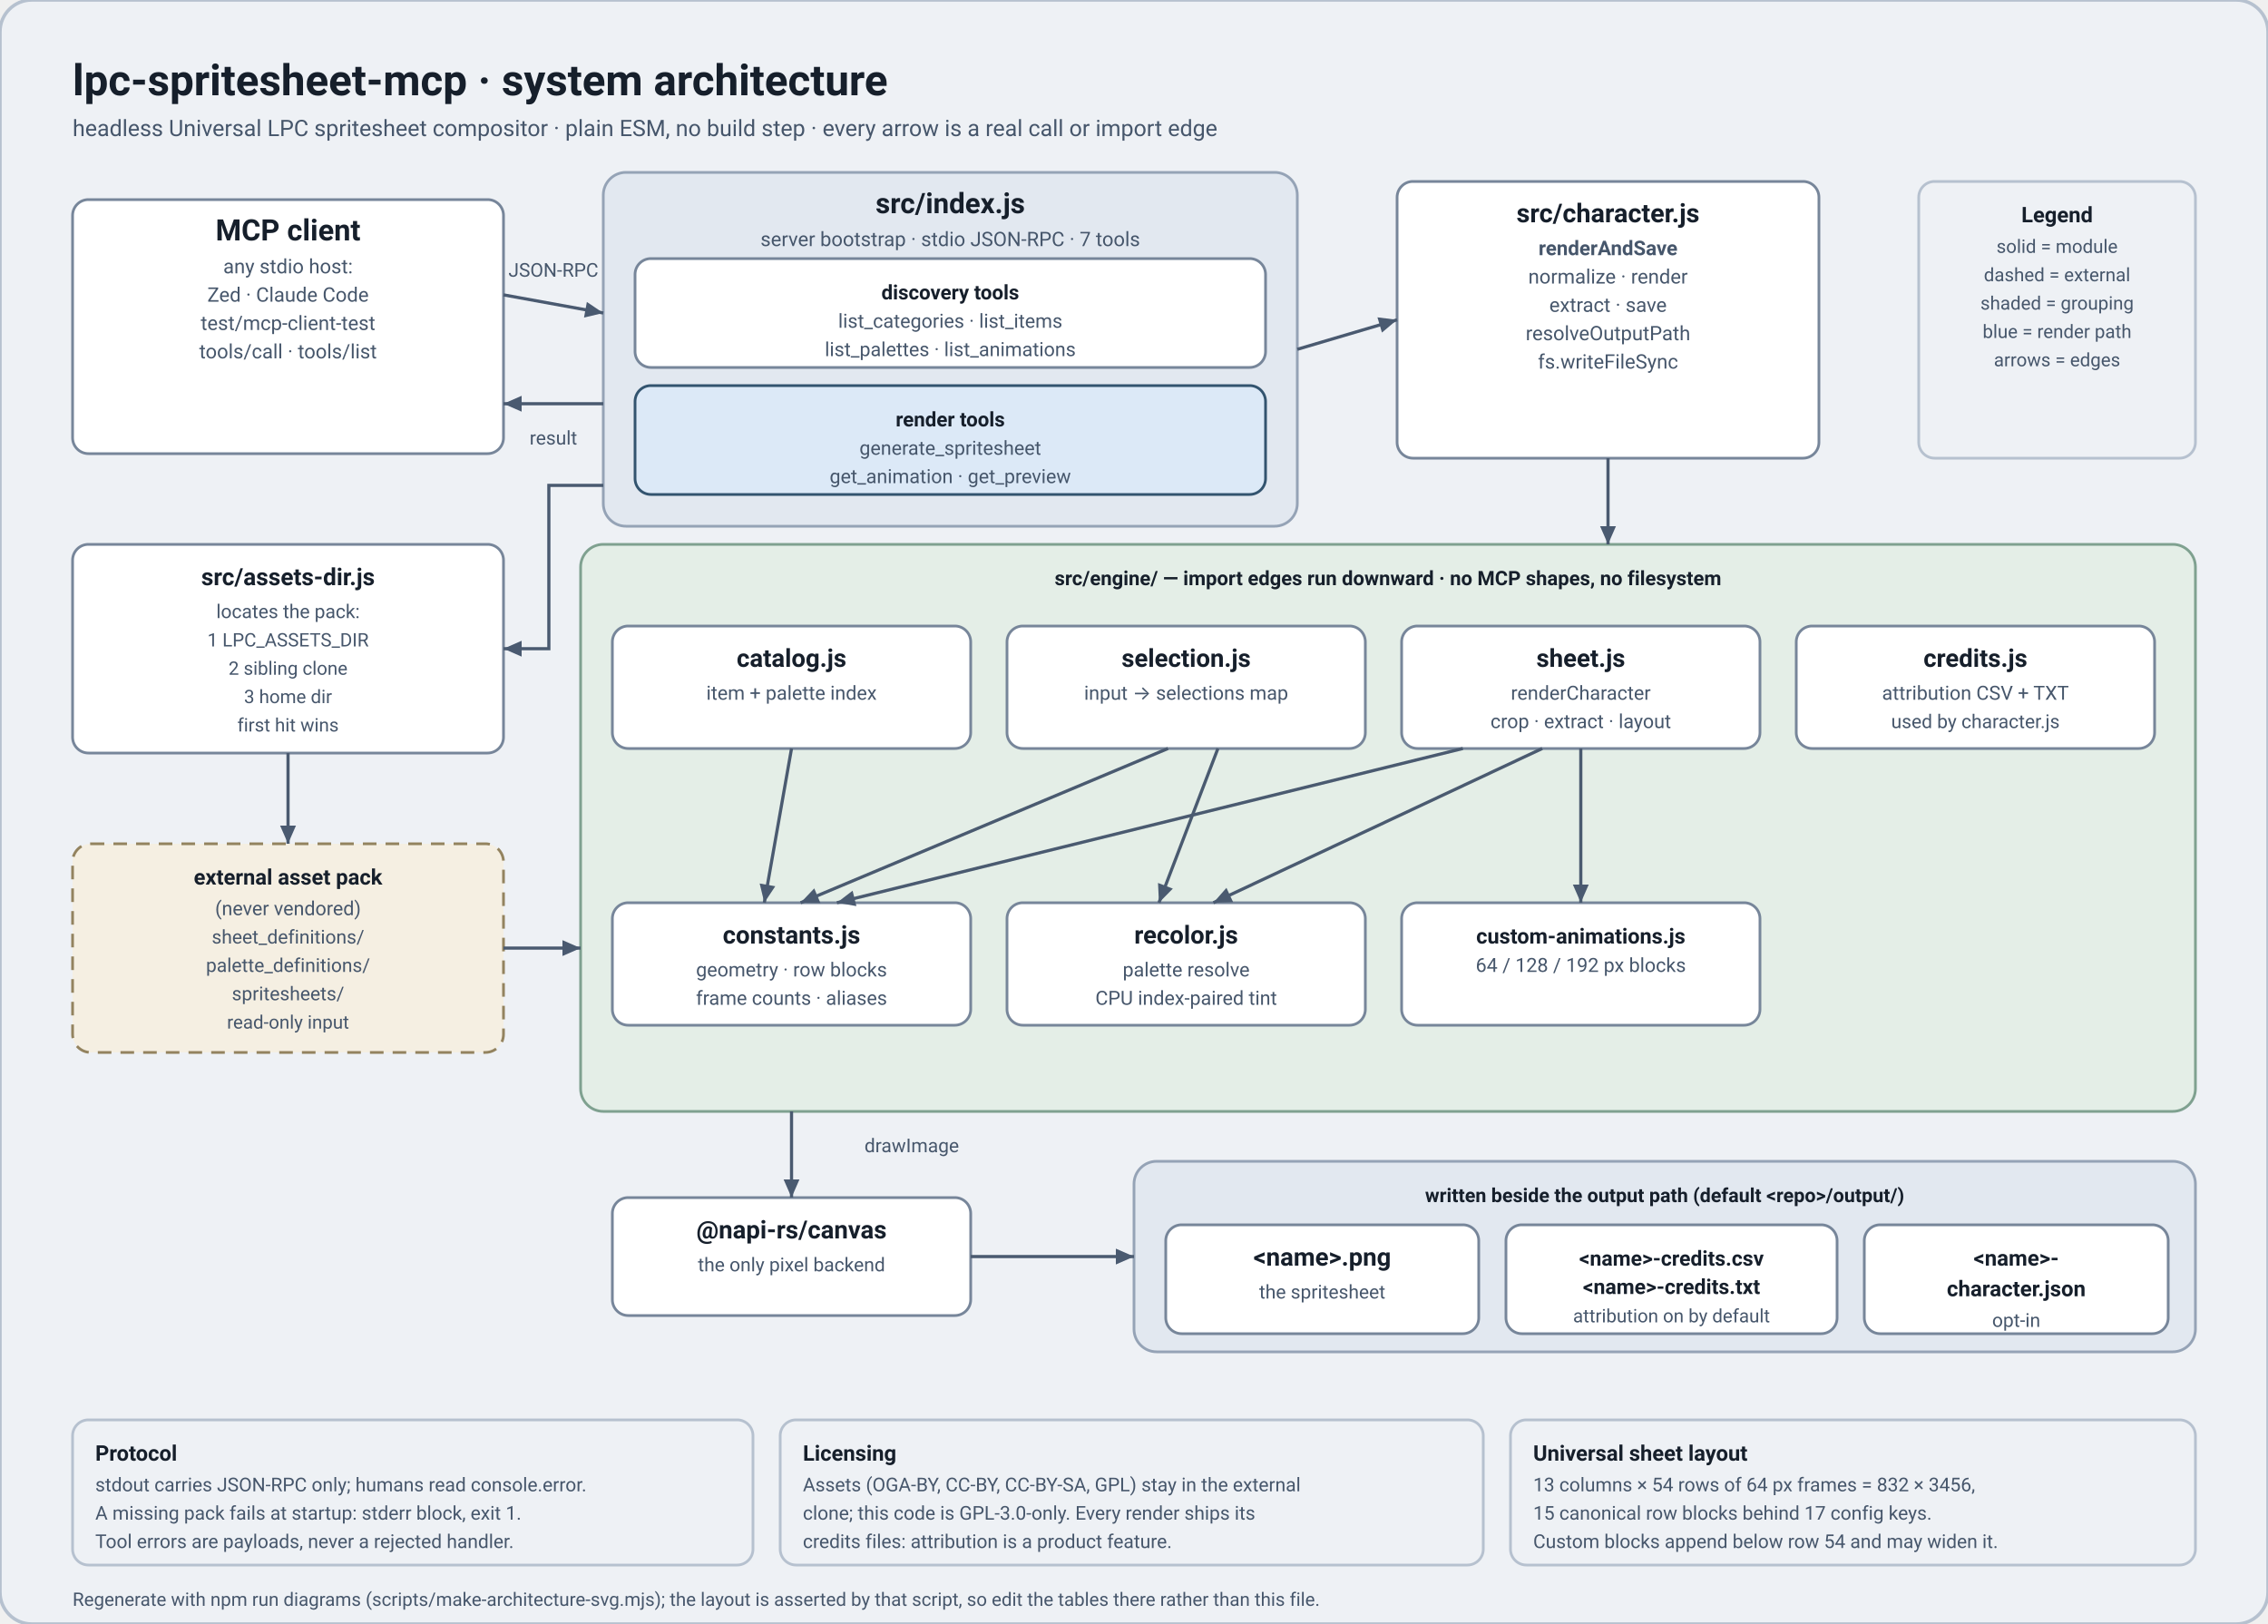
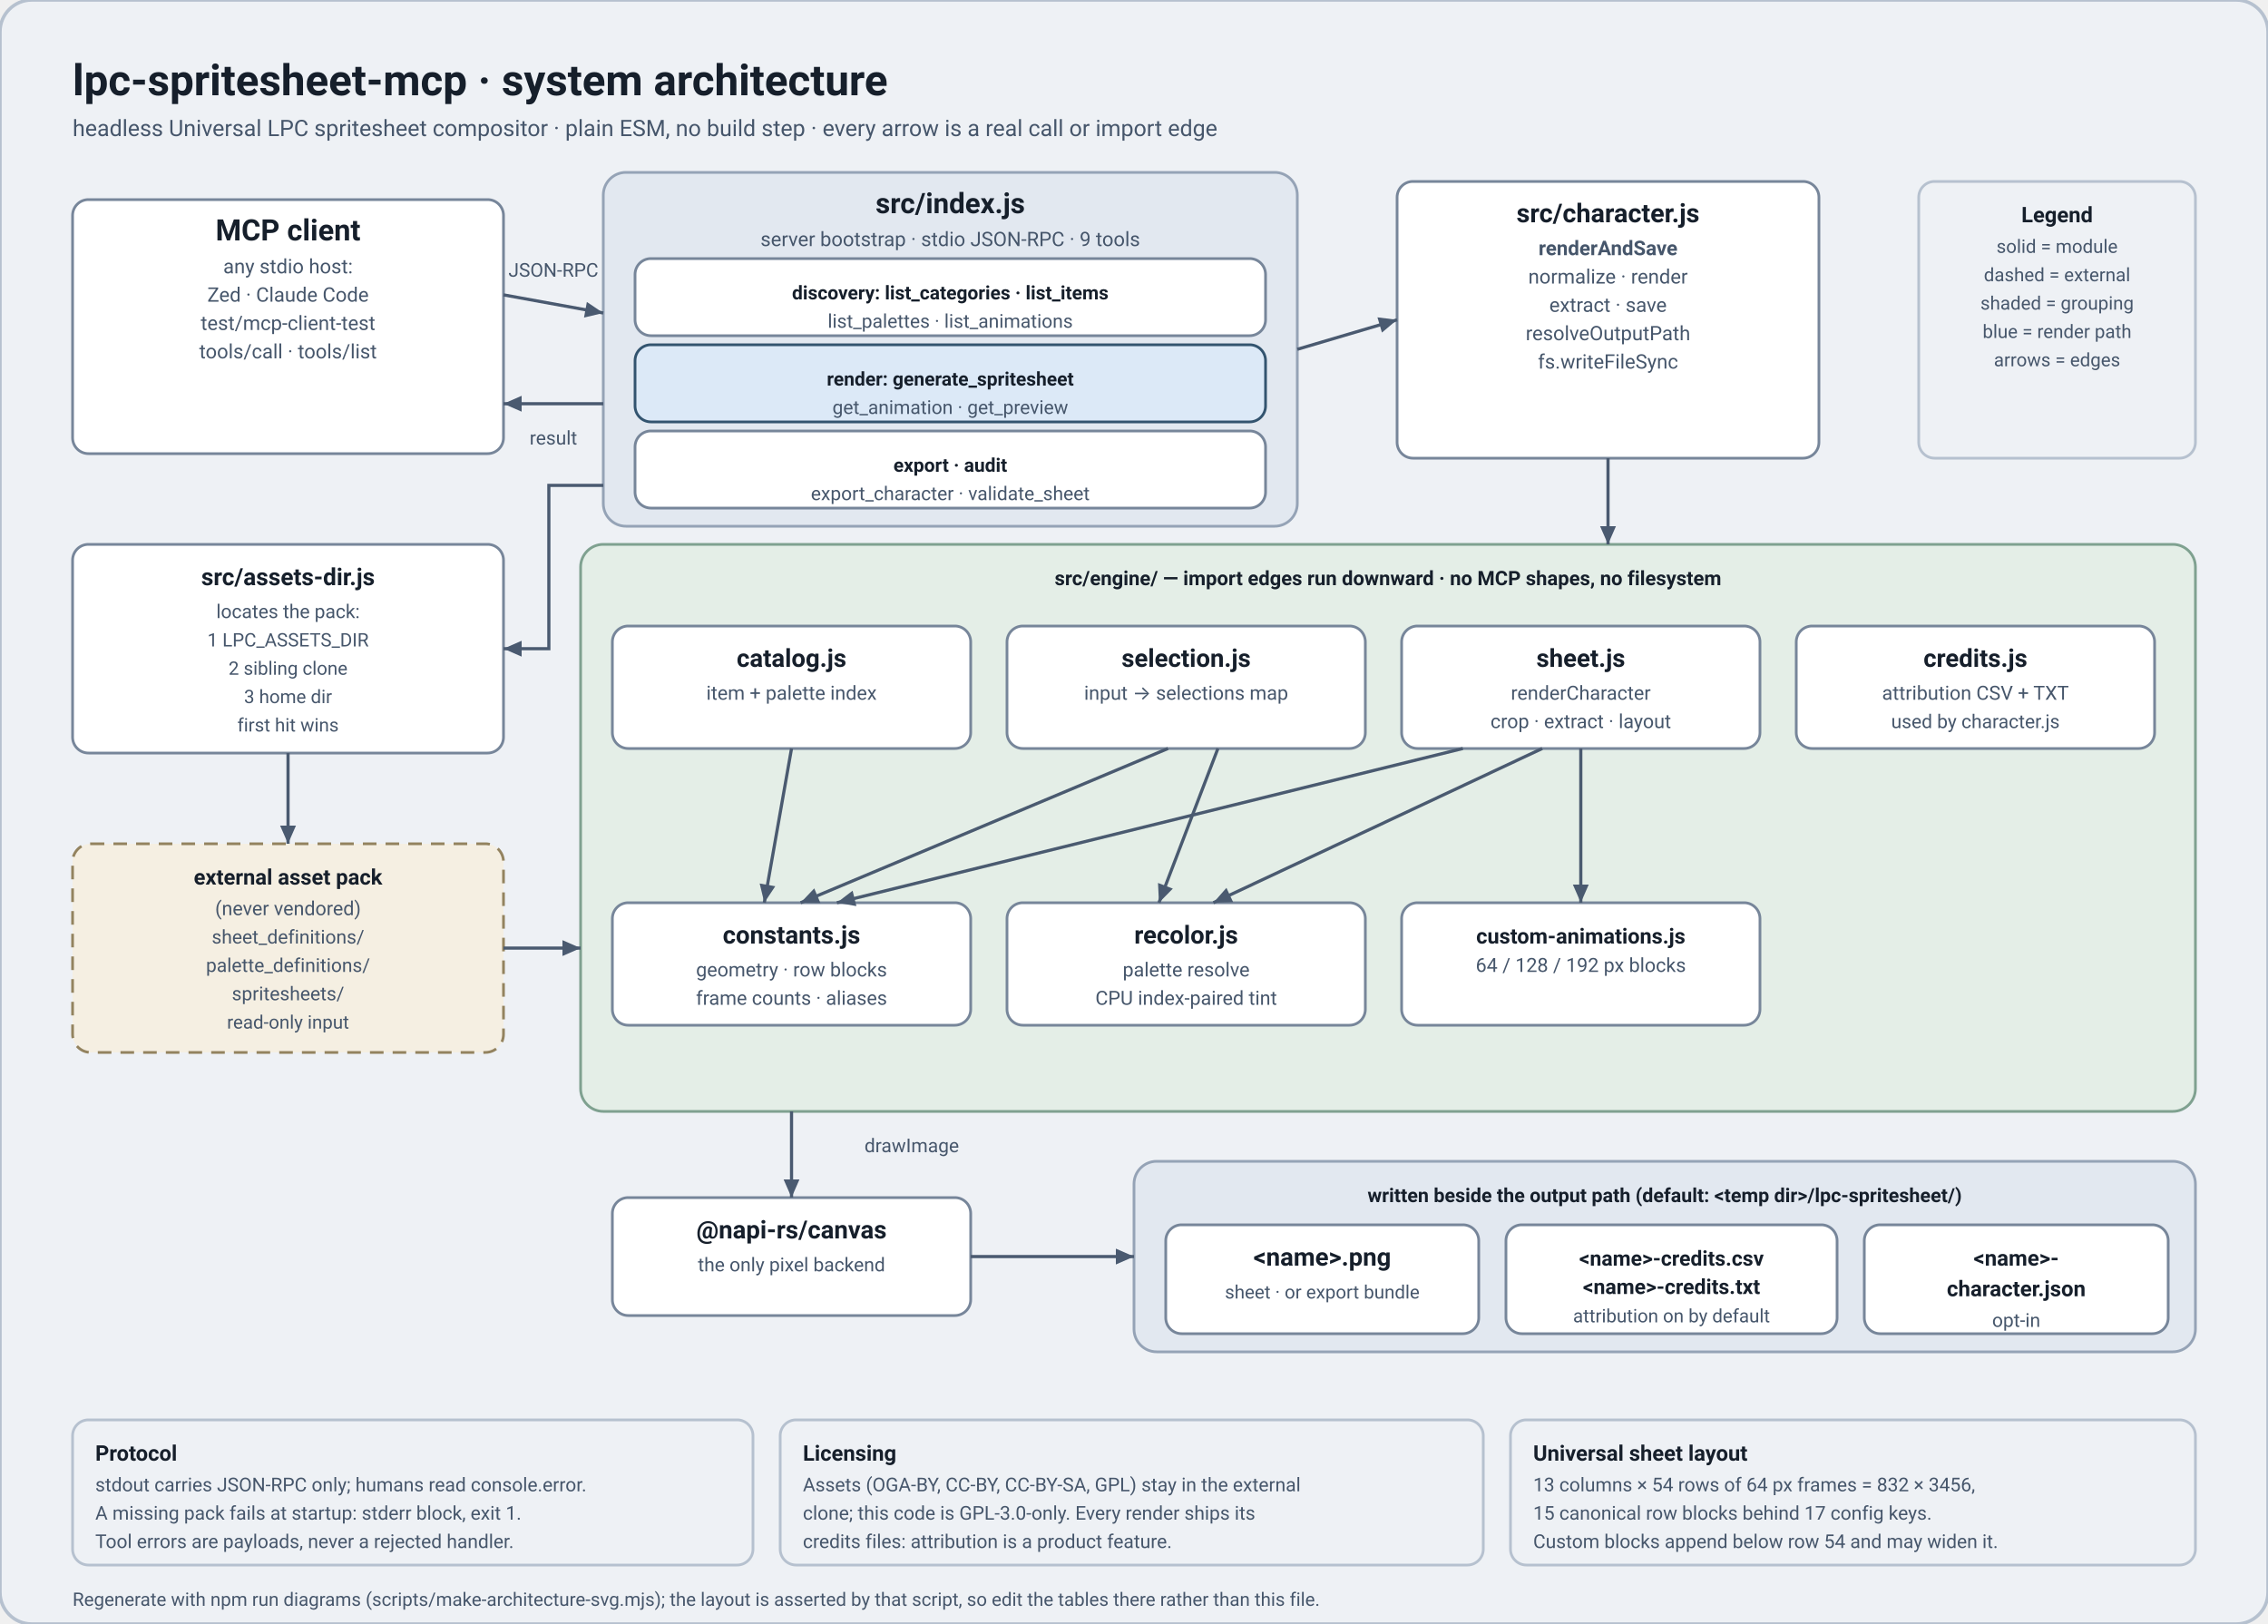
<svg xmlns="http://www.w3.org/2000/svg" width="1000" height="716" viewBox="0 0 1000 716" font-family="system-ui, -apple-system, 'Segoe UI', Roboto, sans-serif" role="img" aria-labelledby="arch-title arch-desc">
  <defs>
    <marker id="arrowhead" markerWidth="9" markerHeight="9" refX="8" refY="3.5" orient="auto-start-reverse" markerUnits="userSpaceOnUse">
      <path d="M0 0 L8 3.5 L0 7 z" fill="#4a5a70" />
    </marker>
  </defs>
  <rect x="0" y="0" width="1000" height="716" rx="14" fill="#eef1f5" stroke="#b6c1cf" stroke-width="1.5" />
  <text x="32" y="42" font-size="19" font-weight="bold" fill="#161f2b">lpc-spritesheet-mcp · system architecture</text>
  <text x="32" y="60" font-size="10" fill="#46566b">headless Universal LPC spritesheet compositor · plain ESM, no build step · every arrow is a real call or import edge</text>
  <g id="boxes">
    <rect x="32" y="88" width="190" height="112" rx="7" fill="#ffffff" stroke="#77869a" stroke-width="1.2" />
    <text x="127" y="106" text-anchor="middle" font-size="13" font-weight="bold" fill="#161f2b">MCP client</text>
    <text x="127" y="120.5" text-anchor="middle" font-size="8.8" font-weight="normal" fill="#46566b">any stdio host:</text>
    <text x="127" y="133" text-anchor="middle" font-size="8.8" font-weight="normal" fill="#46566b">Zed · Claude Code</text>
    <text x="127" y="145.5" text-anchor="middle" font-size="8.8" font-weight="normal" fill="#46566b">test/mcp-client-test</text>
    <text x="127" y="158" text-anchor="middle" font-size="8.8" font-weight="normal" fill="#46566b">tools/call · tools/list</text>
    <rect x="266" y="76" width="306" height="156" rx="10" fill="#e2e8f0" stroke="#95a3b6" stroke-width="1.2" />
    <text x="419" y="94" text-anchor="middle" font-size="12.5" font-weight="bold" fill="#161f2b">src/index.js</text>
-     <text x="419" y="108.5" text-anchor="middle" font-size="8.8" font-weight="normal" fill="#46566b">server bootstrap · stdio JSON-RPC · 7 tools</text>
-     <rect x="280" y="114" width="278" height="48" rx="7" fill="#ffffff" stroke="#77869a" stroke-width="1.2" />
-     <text x="419" y="132" text-anchor="middle" font-size="8.9" font-weight="bold" fill="#161f2b">discovery tools</text>
-     <text x="419" y="144.5" text-anchor="middle" font-size="8.6" font-weight="normal" fill="#46566b">list_categories · list_items</text>
-     <text x="419" y="157" text-anchor="middle" font-size="8.6" font-weight="normal" fill="#46566b">list_palettes · list_animations</text>
-     <rect x="280" y="170" width="278" height="48" rx="7" fill="#dce9f7" stroke="#33546f" stroke-width="1.2" />
-     <text x="419" y="188" text-anchor="middle" font-size="8.9" font-weight="bold" fill="#161f2b">render tools</text>
-     <text x="419" y="200.5" text-anchor="middle" font-size="8.6" font-weight="normal" fill="#46566b">generate_spritesheet</text>
-     <text x="419" y="213" text-anchor="middle" font-size="8.6" font-weight="normal" fill="#46566b">get_animation · get_preview</text>
+     <text x="419" y="108.5" text-anchor="middle" font-size="8.8" font-weight="normal" fill="#46566b">server bootstrap · stdio JSON-RPC · 9 tools</text>
+     <rect x="280" y="114" width="278" height="34" rx="7" fill="#ffffff" stroke="#77869a" stroke-width="1.2" />
+     <text x="419" y="132" text-anchor="middle" font-size="8.4" font-weight="bold" fill="#161f2b">discovery: list_categories · list_items</text>
+     <text x="419" y="144.5" text-anchor="middle" font-size="8.4" font-weight="normal" fill="#46566b">list_palettes · list_animations</text>
+     <rect x="280" y="152" width="278" height="34" rx="7" fill="#dce9f7" stroke="#33546f" stroke-width="1.2" />
+     <text x="419" y="170" text-anchor="middle" font-size="8.4" font-weight="bold" fill="#161f2b">render: generate_spritesheet</text>
+     <text x="419" y="182.5" text-anchor="middle" font-size="8.4" font-weight="normal" fill="#46566b">get_animation · get_preview</text>
+     <rect x="280" y="190" width="278" height="34" rx="7" fill="#ffffff" stroke="#77869a" stroke-width="1.2" />
+     <text x="419" y="208" text-anchor="middle" font-size="8.4" font-weight="bold" fill="#161f2b">export · audit</text>
+     <text x="419" y="220.5" text-anchor="middle" font-size="8.4" font-weight="normal" fill="#46566b">export_character · validate_sheet</text>
    <rect x="616" y="80" width="186" height="122" rx="7" fill="#ffffff" stroke="#77869a" stroke-width="1.2" />
    <text x="709" y="98" text-anchor="middle" font-size="11.5" font-weight="bold" fill="#161f2b">src/character.js</text>
    <text x="709" y="112.5" text-anchor="middle" font-size="8.9" font-weight="bold" fill="#46566b">renderAndSave</text>
    <text x="709" y="125" text-anchor="middle" font-size="8.8" font-weight="normal" fill="#46566b">normalize · render</text>
    <text x="709" y="137.5" text-anchor="middle" font-size="8.8" font-weight="normal" fill="#46566b">extract · save</text>
    <text x="709" y="150" text-anchor="middle" font-size="8.8" font-weight="normal" fill="#46566b">resolveOutputPath</text>
    <text x="709" y="162.5" text-anchor="middle" font-size="8.8" font-weight="normal" fill="#46566b">fs.writeFileSync</text>
    <rect x="846" y="80" width="122" height="122" rx="7" fill="#eef1f5" stroke="#b6c1cf" stroke-width="1.2" />
    <text x="907" y="98" text-anchor="middle" font-size="9.5" font-weight="bold" fill="#161f2b">Legend</text>
    <text x="907" y="111.5" text-anchor="middle" font-size="8.2" font-weight="normal" fill="#46566b">solid = module</text>
    <text x="907" y="124" text-anchor="middle" font-size="8.2" font-weight="normal" fill="#46566b">dashed = external</text>
    <text x="907" y="136.5" text-anchor="middle" font-size="8.2" font-weight="normal" fill="#46566b">shaded = grouping</text>
    <text x="907" y="149" text-anchor="middle" font-size="8.2" font-weight="normal" fill="#46566b">blue = render path</text>
    <text x="907" y="161.5" text-anchor="middle" font-size="8.2" font-weight="normal" fill="#46566b">arrows = edges</text>
    <rect x="32" y="240" width="190" height="92" rx="7" fill="#ffffff" stroke="#77869a" stroke-width="1.2" />
    <text x="127" y="258" text-anchor="middle" font-size="10.5" font-weight="bold" fill="#161f2b">src/assets-dir.js</text>
    <text x="127" y="272.5" text-anchor="middle" font-size="8.4" font-weight="normal" fill="#46566b">locates the pack:</text>
    <text x="127" y="285" text-anchor="middle" font-size="8.2" font-weight="normal" fill="#46566b">1 LPC_ASSETS_DIR</text>
    <text x="127" y="297.5" text-anchor="middle" font-size="8.2" font-weight="normal" fill="#46566b">2 sibling clone</text>
    <text x="127" y="310" text-anchor="middle" font-size="8.2" font-weight="normal" fill="#46566b">3 home dir</text>
    <text x="127" y="322.5" text-anchor="middle" font-size="8.2" font-weight="normal" fill="#46566b">first hit wins</text>
    <rect x="32" y="372" width="190" height="92" rx="8" fill="#f5efe2" stroke="#93835f" stroke-width="1.2" stroke-dasharray="6 4" />
    <text x="127" y="390" text-anchor="middle" font-size="9.5" font-weight="bold" fill="#161f2b">external asset pack</text>
    <text x="127" y="403.5" text-anchor="middle" font-size="8.6" font-weight="normal" fill="#46566b">(never vendored)</text>
    <text x="127" y="416" text-anchor="middle" font-size="8.4" font-weight="normal" fill="#46566b">sheet_definitions/</text>
    <text x="127" y="428.5" text-anchor="middle" font-size="8.4" font-weight="normal" fill="#46566b">palette_definitions/</text>
    <text x="127" y="441" text-anchor="middle" font-size="8.4" font-weight="normal" fill="#46566b">spritesheets/</text>
    <text x="127" y="453.5" text-anchor="middle" font-size="8.2" font-weight="normal" fill="#46566b">read-only input</text>
    <rect x="256" y="240" width="712" height="250" rx="10" fill="#e4eee7" stroke="#7fa190" stroke-width="1.2" />
    <text x="612" y="258" text-anchor="middle" font-size="8.8" font-weight="bold" fill="#161f2b">src/engine/ — import edges run downward · no MCP shapes, no filesystem</text>
    <rect x="270" y="276" width="158" height="54" rx="7" fill="#ffffff" stroke="#77869a" stroke-width="1.2" />
    <text x="349" y="294" text-anchor="middle" font-size="11" font-weight="bold" fill="#161f2b">catalog.js</text>
    <text x="349" y="308.5" text-anchor="middle" font-size="8.6" font-weight="normal" fill="#46566b">item + palette index</text>
    <rect x="444" y="276" width="158" height="54" rx="7" fill="#ffffff" stroke="#77869a" stroke-width="1.2" />
    <text x="523" y="294" text-anchor="middle" font-size="11" font-weight="bold" fill="#161f2b">selection.js</text>
    <text x="523" y="308.5" text-anchor="middle" font-size="8.6" font-weight="normal" fill="#46566b">input → selections map</text>
    <rect x="618" y="276" width="158" height="54" rx="7" fill="#ffffff" stroke="#77869a" stroke-width="1.2" />
    <text x="697" y="294" text-anchor="middle" font-size="11" font-weight="bold" fill="#161f2b">sheet.js</text>
    <text x="697" y="308.5" text-anchor="middle" font-size="8.6" font-weight="normal" fill="#46566b">renderCharacter</text>
    <text x="697" y="321" text-anchor="middle" font-size="8.6" font-weight="normal" fill="#46566b">crop · extract · layout</text>
    <rect x="792" y="276" width="158" height="54" rx="7" fill="#ffffff" stroke="#77869a" stroke-width="1.2" />
    <text x="871" y="294" text-anchor="middle" font-size="11" font-weight="bold" fill="#161f2b">credits.js</text>
    <text x="871" y="308.5" text-anchor="middle" font-size="8.6" font-weight="normal" fill="#46566b">attribution CSV + TXT</text>
    <text x="871" y="321" text-anchor="middle" font-size="8.4" font-weight="normal" fill="#46566b">used by character.js</text>
    <rect x="270" y="398" width="158" height="54" rx="7" fill="#ffffff" stroke="#77869a" stroke-width="1.2" />
    <text x="349" y="416" text-anchor="middle" font-size="11" font-weight="bold" fill="#161f2b">constants.js</text>
    <text x="349" y="430.5" text-anchor="middle" font-size="8.6" font-weight="normal" fill="#46566b">geometry · row blocks</text>
    <text x="349" y="443" text-anchor="middle" font-size="8.6" font-weight="normal" fill="#46566b">frame counts · aliases</text>
    <rect x="444" y="398" width="158" height="54" rx="7" fill="#ffffff" stroke="#77869a" stroke-width="1.2" />
    <text x="523" y="416" text-anchor="middle" font-size="11" font-weight="bold" fill="#161f2b">recolor.js</text>
    <text x="523" y="430.5" text-anchor="middle" font-size="8.6" font-weight="normal" fill="#46566b">palette resolve</text>
    <text x="523" y="443" text-anchor="middle" font-size="8.6" font-weight="normal" fill="#46566b">CPU index-paired tint</text>
    <rect x="618" y="398" width="158" height="54" rx="7" fill="#ffffff" stroke="#77869a" stroke-width="1.2" />
    <text x="697" y="416" text-anchor="middle" font-size="9.4" font-weight="bold" fill="#161f2b">custom-animations.js</text>
    <text x="697" y="428.5" text-anchor="middle" font-size="8.6" font-weight="normal" fill="#46566b">64 / 128 / 192 px blocks</text>
    <rect x="270" y="528" width="158" height="52" rx="7" fill="#ffffff" stroke="#77869a" stroke-width="1.2" />
    <text x="349" y="546" text-anchor="middle" font-size="11" font-weight="bold" fill="#161f2b">@napi-rs/canvas</text>
    <text x="349" y="560.5" text-anchor="middle" font-size="8.4" font-weight="normal" fill="#46566b">the only pixel backend</text>
    <rect x="500" y="512" width="468" height="84" rx="10" fill="#e2e8f0" stroke="#95a3b6" stroke-width="1.2" />
-     <text x="734" y="530" text-anchor="middle" font-size="8.6" font-weight="bold" fill="#161f2b">written beside the output path (default &lt;repo&gt;/output/)</text>
+     <text x="734" y="530" text-anchor="middle" font-size="8.6" font-weight="bold" fill="#161f2b">written beside the output path (default: &lt;temp dir&gt;/lpc-spritesheet/)</text>
    <rect x="514" y="540" width="138" height="48" rx="7" fill="#ffffff" stroke="#77869a" stroke-width="1.2" />
    <text x="583" y="558" text-anchor="middle" font-size="11" font-weight="bold" fill="#161f2b">&lt;name&gt;.png</text>
-     <text x="583" y="572.5" text-anchor="middle" font-size="8.4" font-weight="normal" fill="#46566b">the spritesheet</text>
+     <text x="583" y="572.5" text-anchor="middle" font-size="8.2" font-weight="normal" fill="#46566b">sheet · or export bundle</text>
    <rect x="664" y="540" width="146" height="48" rx="7" fill="#ffffff" stroke="#77869a" stroke-width="1.2" />
    <text x="737" y="558" text-anchor="middle" font-size="9.2" font-weight="bold" fill="#161f2b">&lt;name&gt;-credits.csv</text>
    <text x="737" y="570.5" text-anchor="middle" font-size="9.2" font-weight="bold" fill="#161f2b">&lt;name&gt;-credits.txt</text>
    <text x="737" y="583" text-anchor="middle" font-size="8.2" font-weight="normal" fill="#46566b">attribution on by default</text>
    <rect x="822" y="540" width="134" height="48" rx="7" fill="#ffffff" stroke="#77869a" stroke-width="1.2" />
    <text x="889" y="558" text-anchor="middle" font-size="9.6" font-weight="bold" fill="#161f2b">&lt;name&gt;-</text>
    <text x="889" y="571.5" text-anchor="middle" font-size="9.6" font-weight="bold" fill="#161f2b">character.json</text>
    <text x="889" y="585" text-anchor="middle" font-size="8.4" font-weight="normal" fill="#46566b">opt-in</text>
    <rect x="32" y="626" width="300" height="64" rx="7" fill="#eef1f5" stroke="#b6c1cf" stroke-width="1.2" />
    <text x="42" y="644" text-anchor="start" font-size="9.5" font-weight="bold" fill="#161f2b">Protocol</text>
    <text x="42" y="657.5" text-anchor="start" font-size="8.4" font-weight="normal" fill="#46566b">stdout carries JSON-RPC only; humans read console.error.</text>
    <text x="42" y="670" text-anchor="start" font-size="8.4" font-weight="normal" fill="#46566b">A missing pack fails at startup: stderr block, exit 1.</text>
    <text x="42" y="682.5" text-anchor="start" font-size="8.4" font-weight="normal" fill="#46566b">Tool errors are payloads, never a rejected handler.</text>
    <rect x="344" y="626" width="310" height="64" rx="7" fill="#eef1f5" stroke="#b6c1cf" stroke-width="1.2" />
    <text x="354" y="644" text-anchor="start" font-size="9.5" font-weight="bold" fill="#161f2b">Licensing</text>
    <text x="354" y="657.5" text-anchor="start" font-size="8.4" font-weight="normal" fill="#46566b">Assets (OGA-BY, CC-BY, CC-BY-SA, GPL) stay in the external</text>
    <text x="354" y="670" text-anchor="start" font-size="8.4" font-weight="normal" fill="#46566b">clone; this code is GPL-3.0-only. Every render ships its</text>
    <text x="354" y="682.5" text-anchor="start" font-size="8.4" font-weight="normal" fill="#46566b">credits files: attribution is a product feature.</text>
    <rect x="666" y="626" width="302" height="64" rx="7" fill="#eef1f5" stroke="#b6c1cf" stroke-width="1.2" />
    <text x="676" y="644" text-anchor="start" font-size="9.5" font-weight="bold" fill="#161f2b">Universal sheet layout</text>
    <text x="676" y="657.5" text-anchor="start" font-size="8.4" font-weight="normal" fill="#46566b">13 columns × 54 rows of 64 px frames = 832 × 3456,</text>
    <text x="676" y="670" text-anchor="start" font-size="8.4" font-weight="normal" fill="#46566b">15 canonical row blocks behind 17 config keys.</text>
    <text x="676" y="682.5" text-anchor="start" font-size="8.4" font-weight="normal" fill="#46566b">Custom blocks append below row 54 and may widen it.</text>
  </g>
  <g id="edges">
    <path d="M222 130 L266 138" fill="none" stroke="#4a5a70" stroke-width="1.4" marker-end="url(#arrowhead)" />
    <text x="244" y="122" text-anchor="middle" font-size="8.4" fill="#46566b">JSON-RPC</text>
    <path d="M266 178 L222 178" fill="none" stroke="#4a5a70" stroke-width="1.4" marker-end="url(#arrowhead)" />
    <text x="244" y="196" text-anchor="middle" font-size="8.4" fill="#46566b">result</text>
    <path d="M572 154 L616 141" fill="none" stroke="#4a5a70" stroke-width="1.4" marker-end="url(#arrowhead)" />
    <path d="M266 214 L242 214 L242 286 L222 286" fill="none" stroke="#4a5a70" stroke-width="1.4" marker-end="url(#arrowhead)" />
    <path d="M127 332 L127 372" fill="none" stroke="#4a5a70" stroke-width="1.4" marker-end="url(#arrowhead)" />
    <path d="M222 418 L256 418" fill="none" stroke="#4a5a70" stroke-width="1.4" marker-end="url(#arrowhead)" />
    <path d="M709 202 L709 240" fill="none" stroke="#4a5a70" stroke-width="1.4" marker-end="url(#arrowhead)" />
    <path d="M349 330 L337 398" fill="none" stroke="#4a5a70" stroke-width="1.4" marker-end="url(#arrowhead)" />
    <path d="M515 330 L353 398" fill="none" stroke="#4a5a70" stroke-width="1.4" marker-end="url(#arrowhead)" />
    <path d="M537 330 L511 398" fill="none" stroke="#4a5a70" stroke-width="1.4" marker-end="url(#arrowhead)" />
    <path d="M645 330 L369 398" fill="none" stroke="#4a5a70" stroke-width="1.4" marker-end="url(#arrowhead)" />
    <path d="M680 330 L535 398" fill="none" stroke="#4a5a70" stroke-width="1.4" marker-end="url(#arrowhead)" />
    <path d="M697 330 L697 398" fill="none" stroke="#4a5a70" stroke-width="1.4" marker-end="url(#arrowhead)" />
    <path d="M349 490 L349 528" fill="none" stroke="#4a5a70" stroke-width="1.4" marker-end="url(#arrowhead)" />
    <text x="402" y="508" text-anchor="middle" font-size="8.4" fill="#46566b">drawImage</text>
    <path d="M428 554 L500 554" fill="none" stroke="#4a5a70" stroke-width="1.4" marker-end="url(#arrowhead)" />
  </g>
  <text x="32" y="708" font-size="8.2" fill="#46566b">Regenerate with npm run diagrams (scripts/make-architecture-svg.mjs); the layout is asserted by that script, so edit the tables there rather than this file.</text>
</svg>
